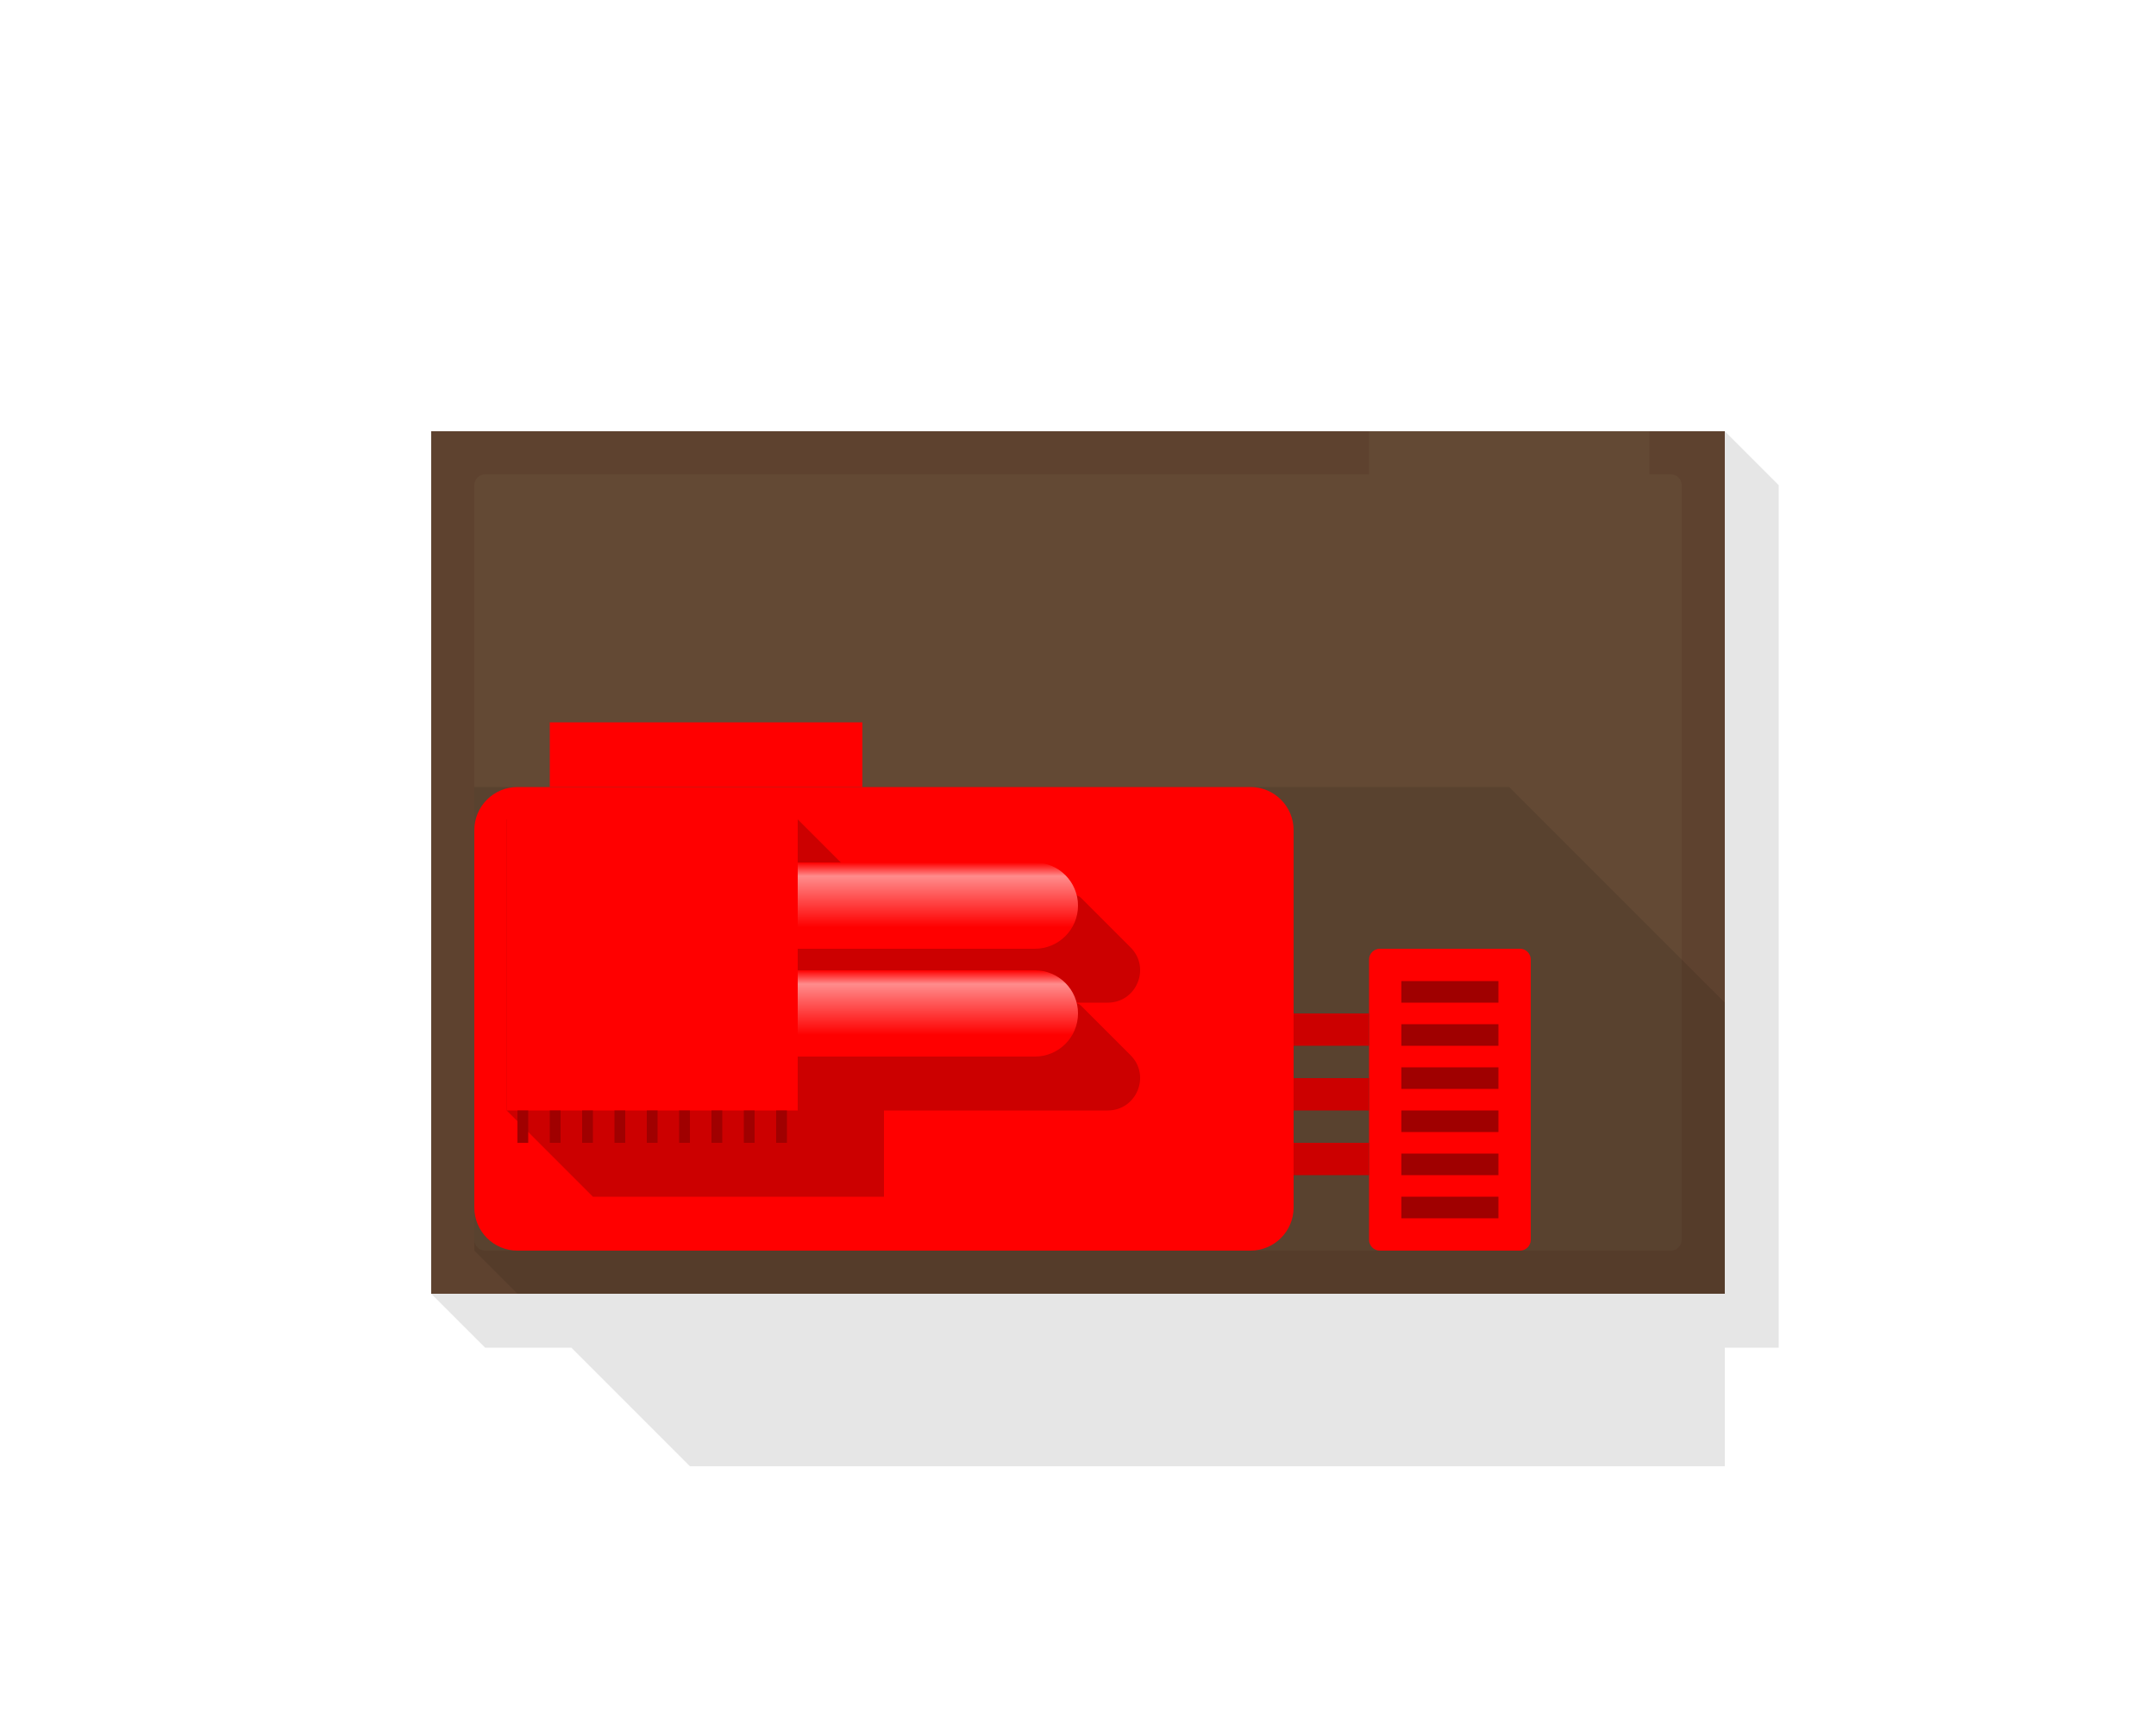
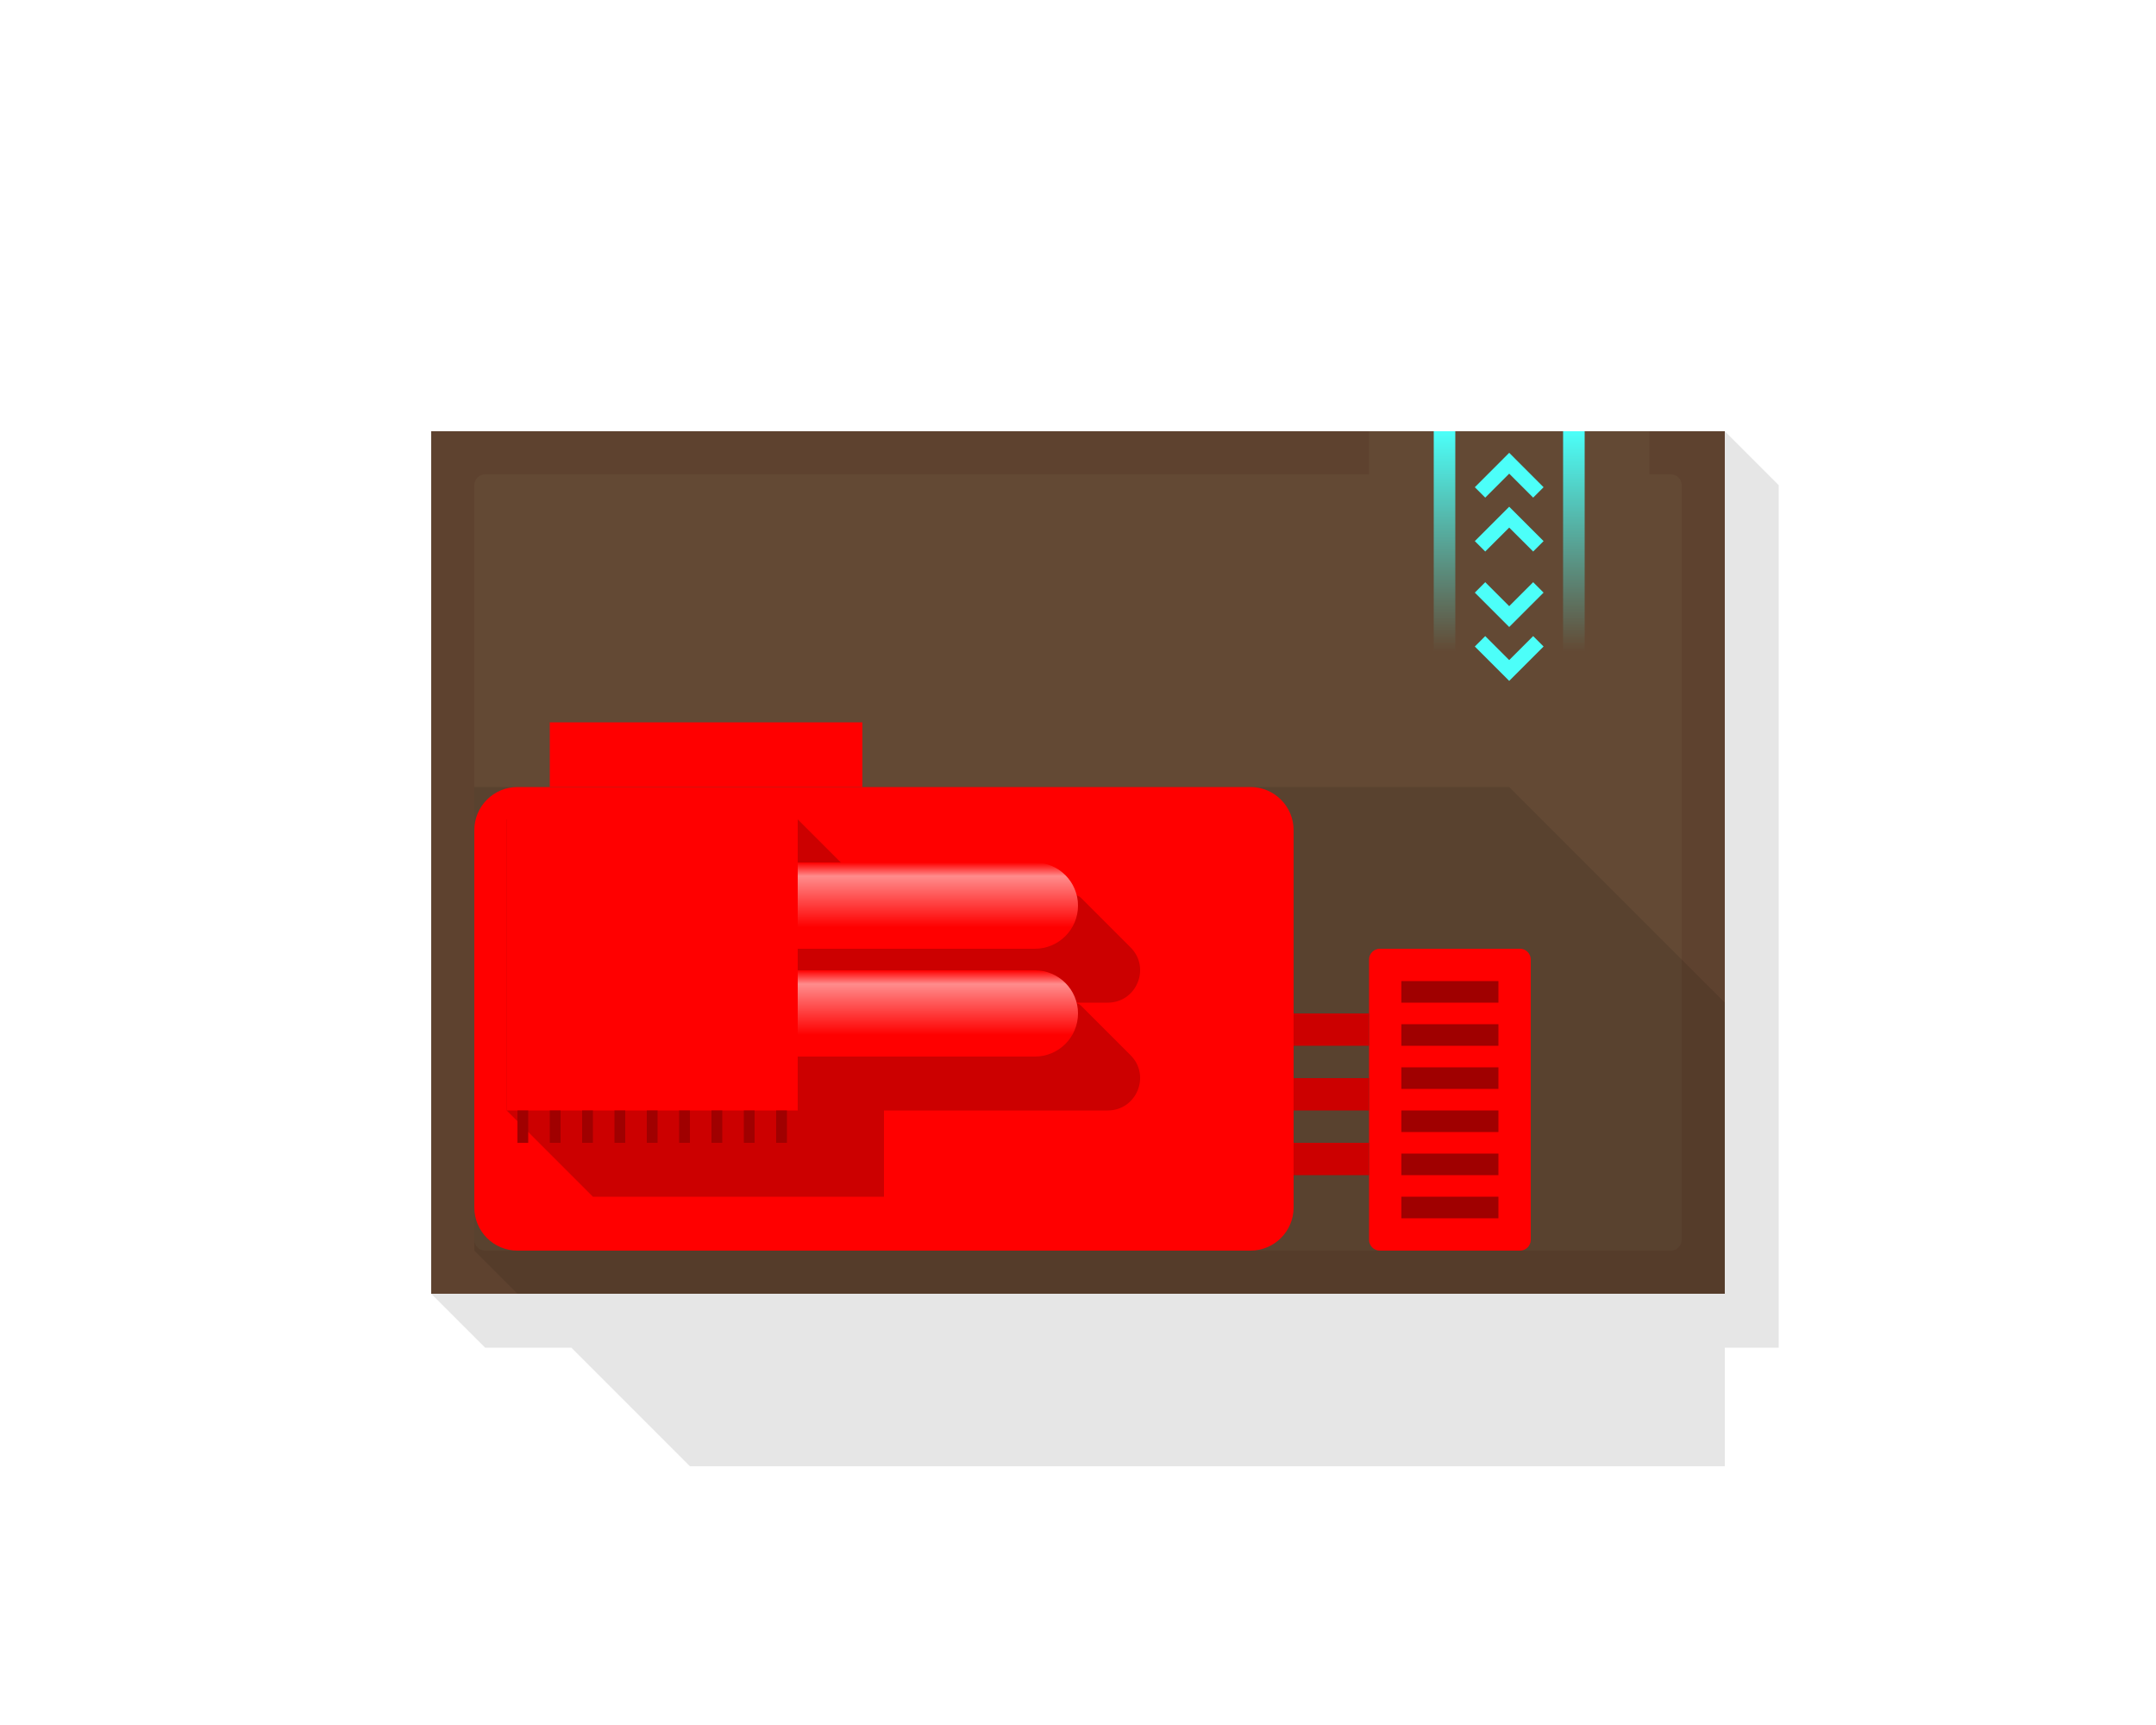
<svg xmlns="http://www.w3.org/2000/svg" width="200" height="160" viewBox="0 0 200 160" fill="none">
  <g id="Factory-Top">
    <rect id="PinPlacement" x="48.5" y="77.5" width="24" height="24" stroke="black" />
    <g id="Ground">
      <rect id="Fill" x="40" y="40" width="120" height="80" fill="#5E422F" />
      <rect id="Entrance" x="127" y="47" width="7" height="26" transform="rotate(-90 127 47)" fill="#634934" />
      <rect id="Parking" x="44" y="44" width="112" height="72" rx="1" fill="#634934" />
+     </g>
+     <g id="Entry">
+       <rect id="Rectangle 9" x="147" y="40" width="36" height="2" transform="rotate(90 147 40)" fill="url(#paint0_linear_99_303)" />
+       <rect id="Rectangle 10" x="135" y="40" width="36" height="2" transform="rotate(90 135 40)" fill="url(#paint1_linear_99_303)" />
+       <path id="Subtract" d="M142.223 46.156L140 43.934L137.777 46.156L136.811 45.19L140 42L143.189 45.19L142.223 46.156Z" fill="#4CFFF9" />
+       <path id="Subtract_2" d="M142.223 51.156L140 48.934L137.777 51.156L136.811 50.19L140 47L143.189 50.19L142.223 51.156Z" fill="#4CFFF9" />
+       <path id="Subtract_3" d="M137.777 54L140 56.223L142.223 54L143.189 54.967L140 58.156L136.811 54.967L137.777 54Z" fill="#4CFFF9" />
+       <path id="Subtract_4" d="M137.777 59L140 61.223L142.223 59L143.189 59.967L140 63.156L136.811 59.967L137.777 59Z" fill="#4CFFF9" />
    </g>
    <g id="Shadows">
      <path id="Shadow" d="M165 45V125H160V136H64L53 125H45L40 120H48L44 116V73H140L160 93V40L165 45Z" fill="black" fill-opacity="0.1" />
    </g>
    <g id="Building">
      <rect id="RoofMain" x="44" y="73" width="76" height="43" rx="4" fill="#FF0000" />
      <path id="RoofShadow" d="M82 84V111H55L47 103V76H74L82 84Z" fill="#CC0000" />
      <rect id="RoofMain_2" x="47" y="76" width="27" height="27" fill="#FF0000" />
      <rect id="RoofMain_3" x="51" y="67" width="29" height="6" fill="#FF0000" />
      <rect id="RoofMain_4" x="127" y="88" width="15" height="28" rx="1" fill="#FF0000" />
      <path id="RoofShadow_2" d="M100.293 93.293C100.105 93.105 99.851 93 99.586 93H74V103H102.757C105.43 103 106.769 99.769 104.879 97.879L100.293 93.293Z" fill="#CC0000" />
      <path id="RoofShadow_3" d="M100.293 83.293C100.105 83.105 99.851 83 99.586 83H74V93H102.757C105.43 93 106.769 89.769 104.879 87.879L100.293 83.293Z" fill="#CC0000" />
      <path id="RoofMain_5" d="M100 84C100 81.791 98.209 80 96 80H74V88H96C98.209 88 100 86.209 100 84Z" fill="#FF0000" />
      <path id="RoofMain_6" d="M100 94C100 91.791 98.209 90 96 90H74V98H96C98.209 98 100 96.209 100 94Z" fill="#FF0000" />
-       <path id="Gradient" d="M100 94C100 91.791 98.209 90 96 90H74V98H96C98.209 98 100 96.209 100 94Z" fill="url(#paint0_linear_99_303)" />
-       <path id="Gradient_2" d="M100 84C100 81.791 98.209 80 96 80H74V88H96C98.209 88 100 86.209 100 84Z" fill="url(#paint1_linear_99_303)" />
+       <path id="Gradient" d="M100 94C100 91.791 98.209 90 96 90H74V98H96C98.209 98 100 96.209 100 94Z" fill="url(#paint2_linear_99_303)" />
+       <path id="Gradient_2" d="M100 84C100 81.791 98.209 80 96 80H74V88H96C98.209 88 100 86.209 100 84Z" fill="url(#paint3_linear_99_303)" />
      <rect id="RoofShadow_4" x="120" y="94" width="7" height="3" fill="#CC0000" />
      <rect id="RoofShadow_5" x="120" y="100" width="7" height="3" fill="#CC0000" />
      <rect id="RoofShadow_6" x="120" y="106" width="7" height="3" fill="#CC0000" />
      <g id="RoofDarkest">
        <path d="M49 106H48V103H49V106Z" fill="#A00000" />
        <path d="M52 106H51V103H52V106Z" fill="#A00000" />
        <path d="M55 106H54V103H55V106Z" fill="#A00000" />
        <path d="M58 106H57V103H58V106Z" fill="#A00000" />
        <path d="M61 106H60V103H61V106Z" fill="#A00000" />
        <path d="M64 106H63V103H64V106Z" fill="#A00000" />
        <path d="M67 106H66V103H67V106Z" fill="#A00000" />
        <path d="M70 106H69V103H70V106Z" fill="#A00000" />
        <path d="M73 106H72V103H73V106Z" fill="#A00000" />
      </g>
    </g>
    <g id="Pins">
      <rect id="Pin_1" x="130" y="111" width="9" height="2" fill="#A00000" />
      <rect id="Pin_2" x="130" y="107" width="9" height="2" fill="#A00000" />
      <rect id="Pin_3" x="130" y="103" width="9" height="2" fill="#A00000" />
      <rect id="Pin_4" x="130" y="99" width="9" height="2" fill="#A00000" />
      <rect id="Pin_5" x="130" y="95" width="9" height="2" fill="#A00000" />
      <rect id="Pin_6" x="130" y="91" width="9" height="2" fill="#A00000" />
    </g>
  </g>
  <defs>
-     <linearGradient id="paint0_linear_99_303" x1="87" y1="90" x2="87" y2="98" gradientUnits="userSpaceOnUse">
+     <linearGradient id="paint0_linear_99_303" x1="147" y1="41" x2="183" y2="41" gradientUnits="userSpaceOnUse">
+       <stop stop-color="#4CFFF9" />
+       <stop offset="0.567" stop-color="#4CFFF9" stop-opacity="0" />
+     </linearGradient>
+     <linearGradient id="paint1_linear_99_303" x1="135" y1="41" x2="171" y2="41" gradientUnits="userSpaceOnUse">
+       <stop stop-color="#4CFFF9" />
+       <stop offset="0.567" stop-color="#4CFFF9" stop-opacity="0" />
+     </linearGradient>
+     <linearGradient id="paint2_linear_99_303" x1="87" y1="90" x2="87" y2="98" gradientUnits="userSpaceOnUse">
      <stop stop-color="white" stop-opacity="0" />
      <stop offset="0.159" stop-color="white" stop-opacity="0.55" />
      <stop offset="0.75" stop-color="white" stop-opacity="0" />
    </linearGradient>
-     <linearGradient id="paint1_linear_99_303" x1="87" y1="80" x2="87" y2="88" gradientUnits="userSpaceOnUse">
+     <linearGradient id="paint3_linear_99_303" x1="87" y1="80" x2="87" y2="88" gradientUnits="userSpaceOnUse">
      <stop stop-color="white" stop-opacity="0" />
      <stop offset="0.159" stop-color="white" stop-opacity="0.55" />
      <stop offset="0.75" stop-color="white" stop-opacity="0" />
    </linearGradient>
  </defs>
</svg>
